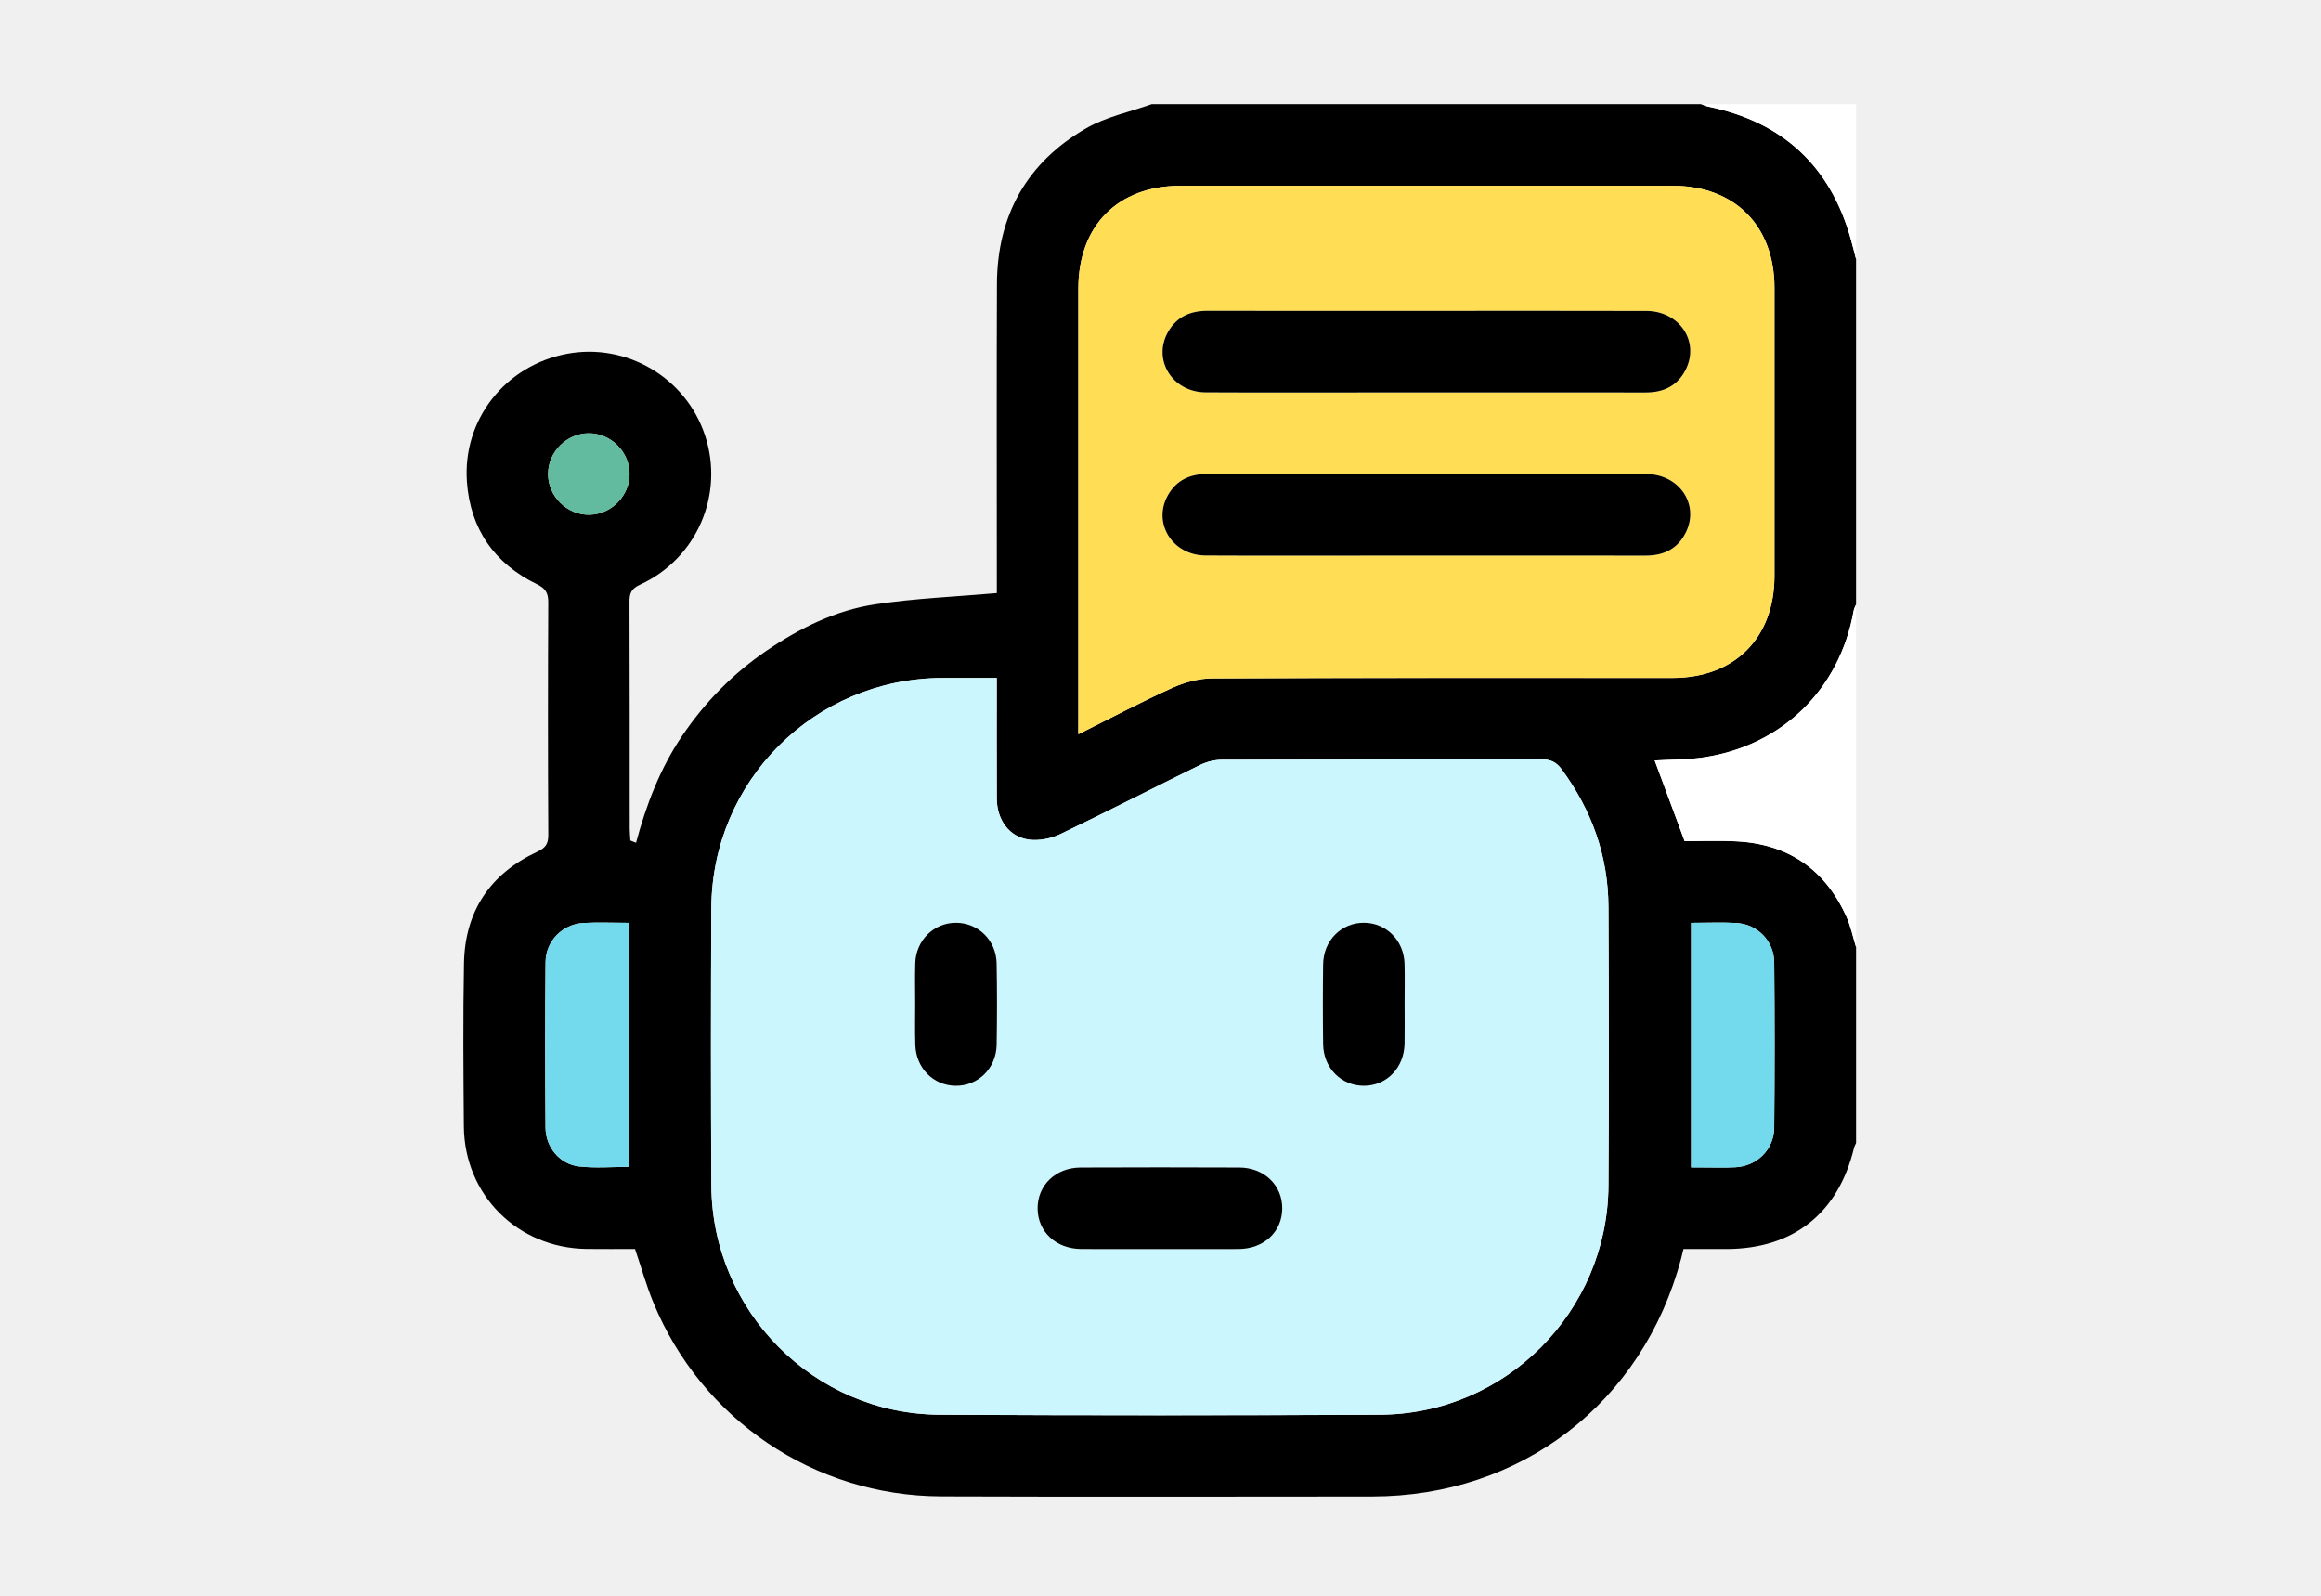
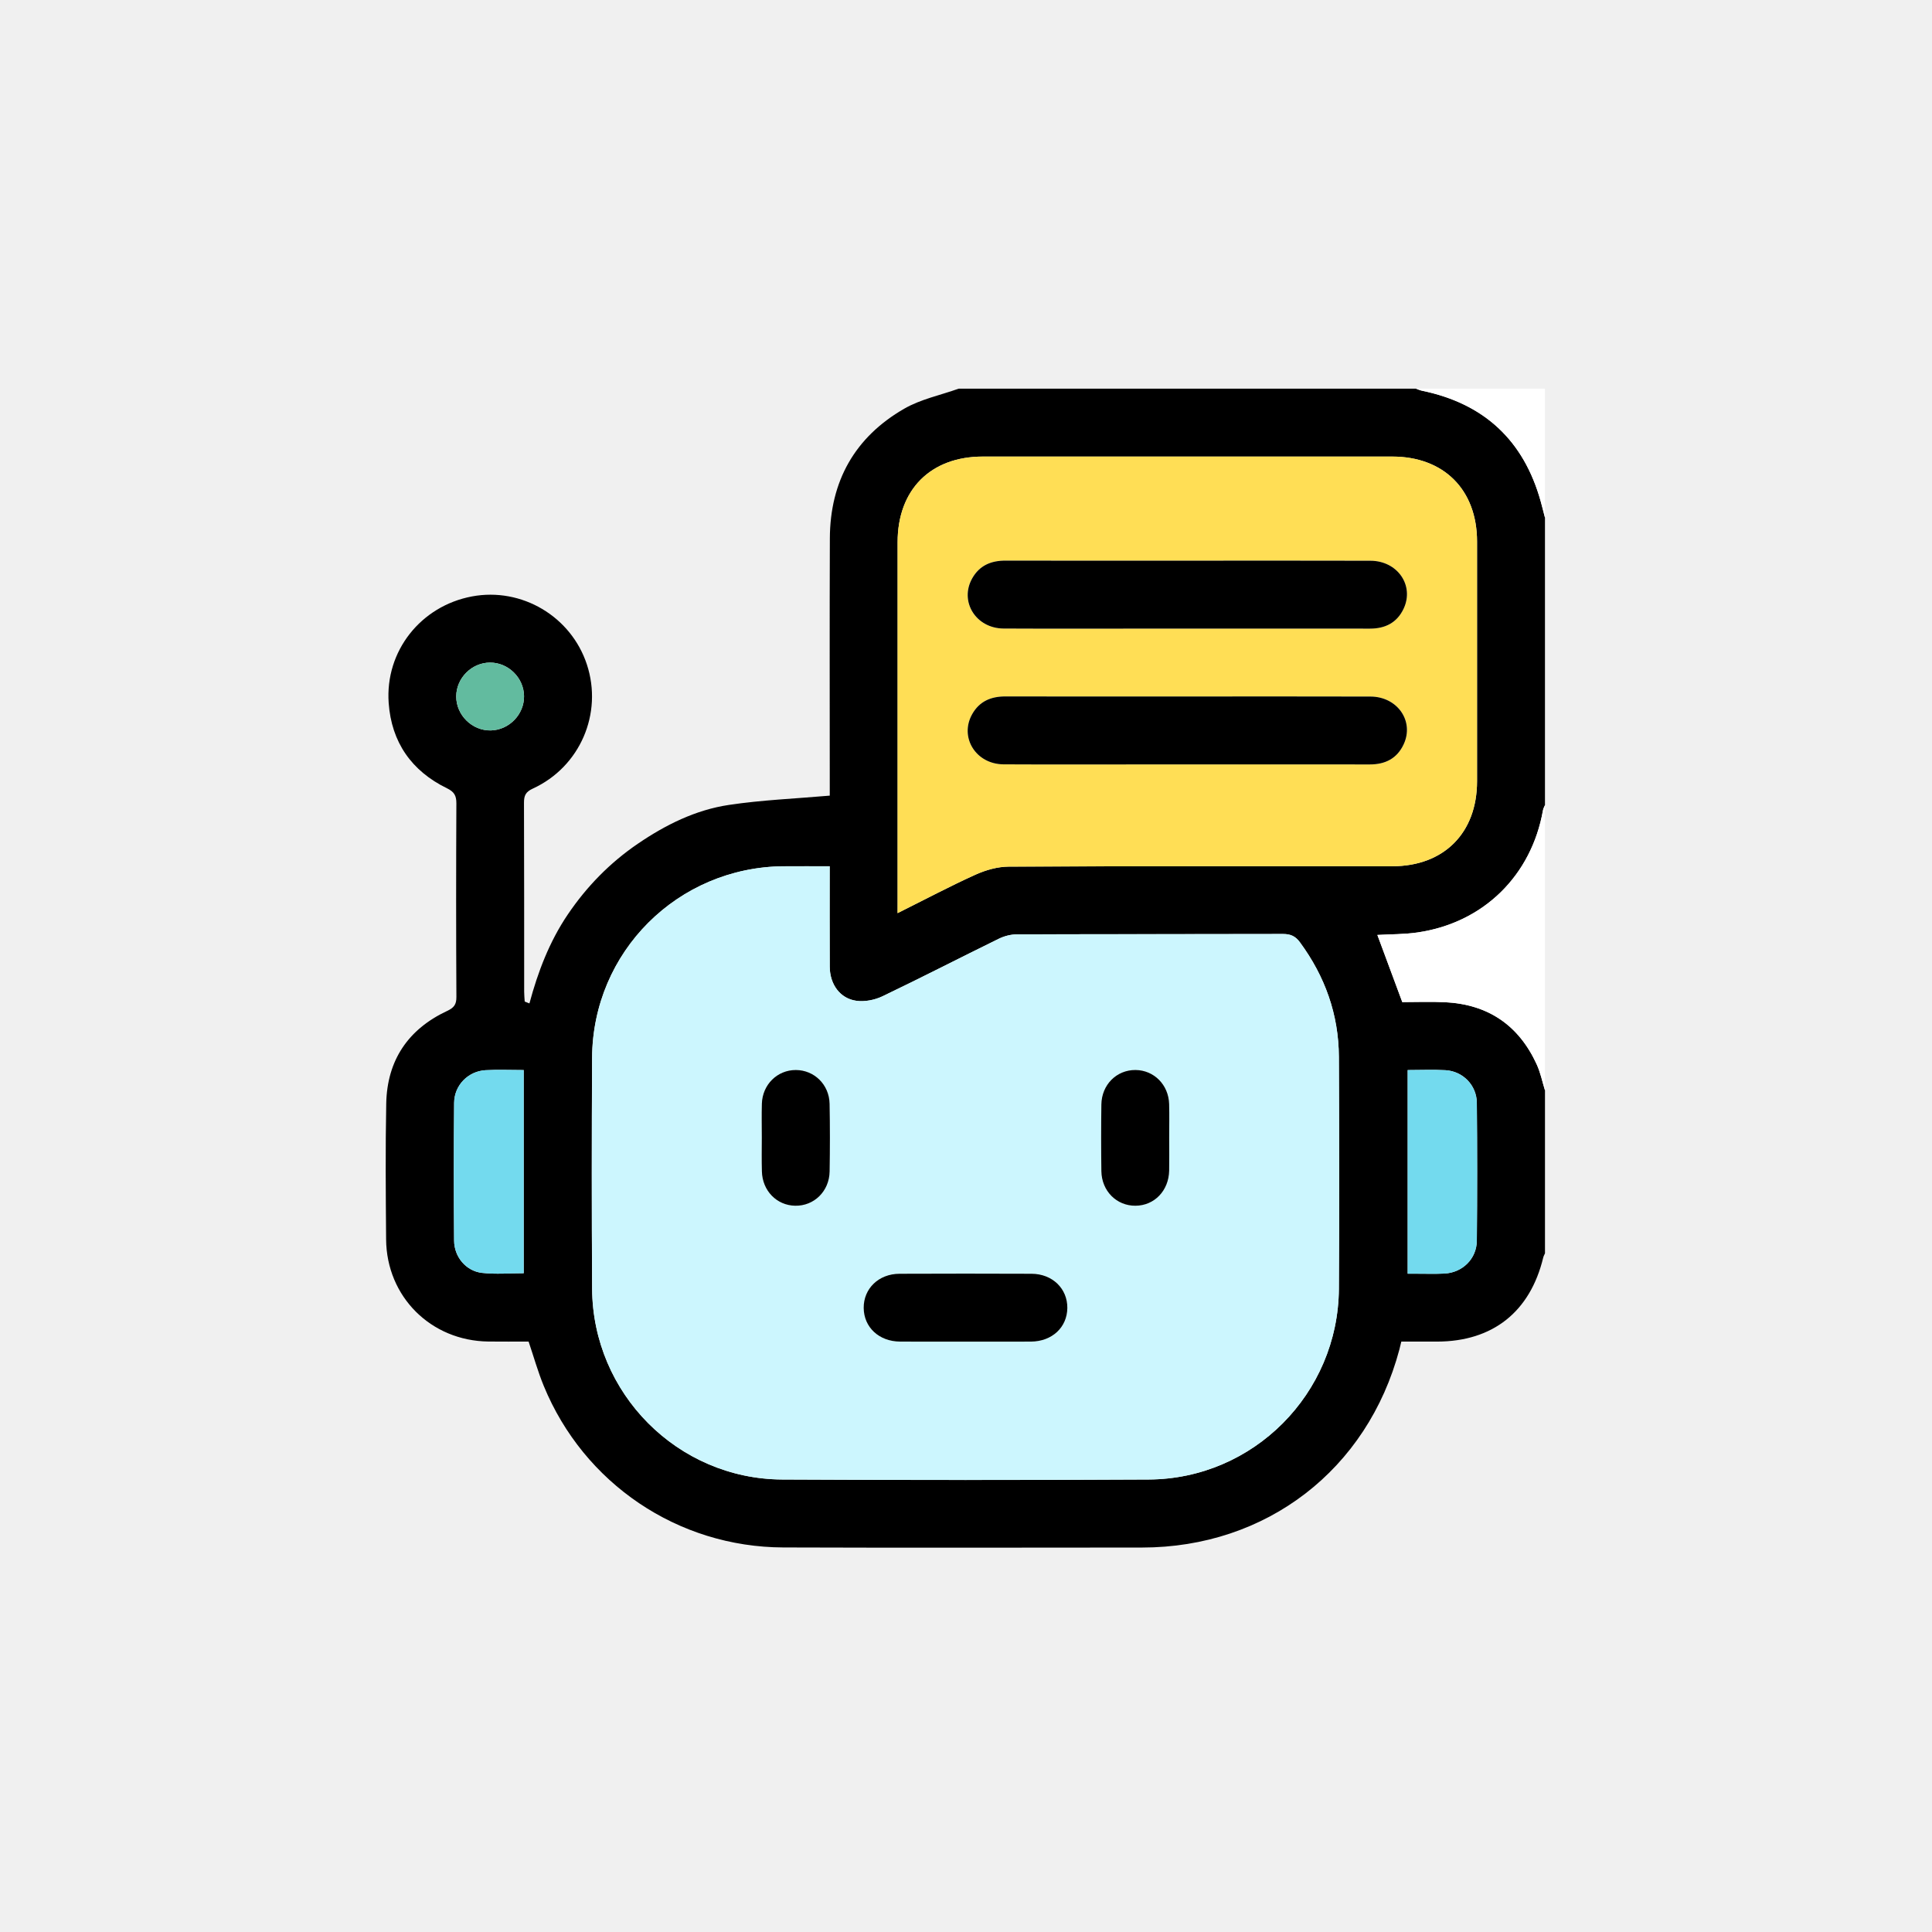
- <svg xmlns="http://www.w3.org/2000/svg" version="1.1" id="Layer_1" x="0px" y="0px" viewBox="0 0 1454.72 1000" style="enable-background:new 0 0 1454.72 1000;" xml:space="preserve">
+ <svg xmlns="http://www.w3.org/2000/svg" width="100" height="100" version="1.1" id="Layer_1" x="0px" y="0px" viewBox="0 0 1454.72 1000" style="enable-background:new 0 0 1454.72 1000;" xml:space="preserve">
  <style type="text/css">
	.st0{fill:#FFFFFF;}
	.st1{fill:#CCF6FE;}
	.st2{fill:#FFDE55;}
	.st3{fill:#73DAEE;}
	.st4{fill:#62BB9F;}
</style>
  <g>
    <path d="M721.87,65.28c114.76,0,229.52,0,344.28,0c1.57,0.55,3.09,1.25,4.68,1.57c46.75,9.66,76.54,37.45,89.31,83.45   c1.11,4.02,2.11,8.07,3.16,12.11c0,72.15,0,144.3,0,216.45c-0.5,1.27-1.25,2.52-1.48,3.86c-8.7,49.22-44.79,84.72-94.26,91.99   c-10.14,1.5-20.52,1.32-30.45,1.91c6.34,17.07,12.5,33.63,18.77,50.56c10.61,0,21.43-0.45,32.18,0.09   c32.5,1.59,55.65,17.43,69.11,47c2.77,6.11,4.11,12.89,6.14,19.36c0,40.9,0,81.81,0,122.71c-0.43,1.05-1.05,2.05-1.3,3.11   c-9.84,40.95-38.02,63.29-79.97,63.36c-9.02,0.02-18.02,0-26.91,0c-0.66,2.68-1.02,4.32-1.45,5.95   c-24.04,90.47-100.13,149.08-193.78,149.12c-90.04,0.05-180.07,0.25-270.11-0.07c-79.42-0.27-150.17-48.15-180.37-121.65   c-4.39-10.66-7.5-21.84-11.41-33.38c-9.98,0-20.18,0.11-30.36-0.02c-43.2-0.55-76.58-33.75-76.92-76.88   c-0.27-34.09-0.57-68.17,0.09-102.24c0.61-32.54,16.41-56.02,45.88-69.81c5.14-2.41,7-4.84,6.95-10.59   c-0.27-48.56-0.25-97.13-0.02-145.71c0.02-5.82-1.61-8.68-7.09-11.36c-26.66-12.98-41.77-34.66-43.88-64.2   c-2.8-39.11,24.22-73.02,62.7-80.24c37.43-7.02,74.67,15.04,86.56,51.29c12.11,36.88-5.16,77.06-40.7,93.38   c-5.45,2.5-6.7,5.27-6.68,10.73c0.18,47.43,0.11,94.85,0.14,142.3c0,2.45,0.27,4.89,0.41,7.34c1.18,0.48,2.36,0.93,3.55,1.41   c6.39-23.82,15.07-46.52,28.77-66.81c14.32-21.2,31.88-39.16,53.02-53.54c20.86-14.2,43.4-25.38,68.38-29.11   c24.79-3.73,50.02-4.73,75.97-7c0-1.84,0-4.89,0-7.95c0-61.93-0.18-123.83,0.07-185.75c0.16-43,18.79-76.22,55.97-97.63   C693.23,73.21,708.1,70.21,721.87,65.28z M624.72,424.9c-12.48,0-23.57-0.07-34.63,0.02c-79.79,0.61-143.87,64.52-144.28,144.28   c-0.3,57.93-0.32,115.85,0.02,173.8c0.45,78.83,64.36,143.26,143.08,143.67c92.01,0.48,184,0.48,276.02,0   c78.79-0.39,142.67-64.65,143.17-143.58c0.39-58.22,0.25-116.42,0-174.64c-0.14-31.95-10.43-60.61-29.36-86.33   c-3.39-4.61-7.09-6.2-12.77-6.2c-66.74,0.18-133.46,0.05-200.21,0.27c-4.59,0.02-9.54,1.27-13.68,3.3   c-29.29,14.34-58.27,29.29-87.67,43.36c-5.79,2.77-13.23,4.25-19.5,3.39c-12.41-1.68-20.09-12.39-20.18-25.72   C624.63,475.58,624.72,450.67,624.72,424.9z M675.85,460.19c20.61-10.27,39.36-20.23,58.65-28.95c7.73-3.5,16.66-6.02,25.07-6.07   c96.24-0.41,192.48-0.25,288.74-0.27c38.86-0.02,63.83-25.02,63.86-63.95c0.05-60.2,0.05-120.37,0-180.57   c-0.02-38.95-24.97-63.93-63.83-63.95c-102.78-0.02-205.55-0.02-308.33,0c-39.34,0-64.13,24.95-64.13,64.52   c-0.02,89.72,0,179.44,0,269.15C675.85,452.85,675.85,455.65,675.85,460.19z M1059.92,578.36c0,51.68,0,102.28,0,153.32   c2.55,0,4.5,0,6.45,0c7.09-0.02,14.2,0.25,21.27-0.11c13.57-0.7,24.22-11.11,24.36-24.75c0.32-34.59,0.32-69.2,0-103.81   c-0.14-13.27-10.54-23.82-23.63-24.57C1079.1,577.93,1069.76,578.36,1059.92,578.36z M394.33,578.36   c-10.11,0-19.45-0.43-28.72,0.09c-13.09,0.75-23.52,11.32-23.66,24.54c-0.32,34.61-0.3,69.2-0.02,103.81   c0.09,12.27,8.98,22.91,21,24.27c10.25,1.16,20.73,0.25,31.41,0.25C394.33,680.24,394.33,629.86,394.33,578.36z M394.58,296.76   c-0.18-13.79-11.84-25.27-25.63-25.22c-13.79,0.05-25.36,11.64-25.43,25.43c-0.07,14.11,11.98,25.95,26.04,25.66   C383.38,322.3,394.76,310.53,394.58,296.76z" />
    <path class="st0" d="M1163.3,593.63c-2-6.48-3.34-13.25-6.14-19.36c-13.45-29.59-36.61-45.4-69.11-47   c-10.75-0.52-21.54-0.09-32.18-0.09c-6.29-16.93-12.43-33.5-18.77-50.56c9.93-0.57,20.32-0.41,30.45-1.91   c49.47-7.29,85.54-42.77,94.26-91.99c0.23-1.34,0.98-2.57,1.48-3.86C1163.3,450.47,1163.3,522.05,1163.3,593.63z" />
    <path class="st0" d="M1163.3,162.43c-1.05-4.05-2.05-8.09-3.16-12.11c-12.77-46-42.56-73.79-89.31-83.45   c-1.61-0.34-3.14-1.05-4.68-1.57c32.38,0,64.77,0,97.15,0C1163.3,97.66,1163.3,130.05,1163.3,162.43z" />
    <path class="st1" d="M624.72,424.9c0,25.77-0.09,50.68,0.05,75.58c0.07,13.36,7.77,24.07,20.18,25.72   c6.27,0.84,13.7-0.64,19.5-3.39c29.41-14.07,58.4-29.02,87.67-43.36c4.14-2.02,9.09-3.3,13.68-3.3   c66.74-0.2,133.46-0.07,200.21-0.27c5.68-0.02,9.36,1.57,12.77,6.2c18.93,25.72,29.22,54.4,29.36,86.33   c0.25,58.22,0.39,116.42,0,174.64c-0.52,78.9-64.4,143.17-143.17,143.58c-92.01,0.45-184,0.48-276.02,0   c-78.72-0.41-142.64-64.81-143.08-143.67c-0.34-57.93-0.3-115.85-0.02-173.8c0.41-79.76,64.49-143.67,144.28-144.28   C601.17,424.83,612.24,424.9,624.72,424.9z M726.12,782.82c16.73,0,33.45,0.09,50.18-0.02c15.86-0.11,27.22-10.73,27.36-25.32   c0.14-14.59-11.23-25.68-26.91-25.75c-33.16-0.14-66.33-0.14-99.49,0c-15.66,0.07-27.04,11.16-26.93,25.72   c0.11,14.54,11.52,25.22,27.32,25.34C693.8,782.91,709.96,782.82,726.12,782.82z M573.59,629.18c0,8.5-0.16,17,0.05,25.5   c0.36,14.57,11.16,25.61,25.04,25.86c14.23,0.27,25.7-10.89,25.95-25.79c0.27-17,0.3-34-0.02-50.97   c-0.27-14.45-11.54-25.41-25.45-25.43c-13.91-0.02-25.09,10.95-25.54,25.36C573.38,612.18,573.61,620.68,573.59,629.18z    M880.35,629.45c0-8.5,0.2-17-0.05-25.5c-0.41-14.52-11.39-25.5-25.27-25.63c-14.23-0.14-25.54,11.04-25.75,26   c-0.23,16.7-0.23,33.43,0,50.13c0.2,15,11.45,26.18,25.68,26.07c14.23-0.11,25.04-11.32,25.36-26.43   C880.49,645.88,880.37,637.67,880.35,629.45z" />
    <path class="st2" d="M675.85,460.19c0-4.52,0-7.32,0-10.11c0-89.72-0.02-179.44,0-269.15c0-39.56,24.79-64.49,64.13-64.52   c102.78-0.02,205.55-0.02,308.33,0c38.86,0,63.81,25,63.83,63.95c0.05,60.2,0.05,120.37,0,180.57   c-0.02,38.95-24.97,63.95-63.86,63.95c-96.24,0.02-192.5-0.14-288.74,0.27c-8.41,0.05-17.34,2.57-25.07,6.07   C715.21,439.95,696.46,449.9,675.85,460.19z M894.87,194.81c-45.97,0-91.94,0.07-137.92-0.05c-10.82-0.02-19.45,3.68-24.88,13.25   c-9.91,17.43,2.66,37.77,23.59,37.88c37.45,0.18,74.9,0.05,112.37,0.05c54.47,0,108.97-0.05,163.44,0.02   c11.59,0.02,20.48-4.5,25.43-15.11c8.16-17.45-4.68-35.95-25-36C986.23,194.72,940.55,194.81,894.87,194.81z M894.87,297.07   c-45.97,0-91.94,0.07-137.92-0.05c-10.82-0.02-19.45,3.68-24.88,13.25c-9.91,17.43,2.66,37.77,23.59,37.88   c36.88,0.18,73.79,0.05,110.67,0.05c55.04,0,110.1-0.05,165.14,0.02c11.59,0.02,20.48-4.5,25.43-15.11   c8.16-17.43-4.66-35.95-24.97-36C986.25,296.98,940.55,297.07,894.87,297.07z" />
    <path class="st3" d="M1059.92,578.36c9.82,0,19.16-0.43,28.45,0.11c13.09,0.75,23.5,11.29,23.63,24.57   c0.34,34.59,0.34,69.2,0,103.81c-0.14,13.63-10.79,24.04-24.36,24.75c-7.07,0.36-14.18,0.09-21.27,0.11c-1.95,0-3.91,0-6.45,0   C1059.92,680.62,1059.92,630.04,1059.92,578.36z" />
    <path class="st3" d="M394.33,578.36c0,51.49,0,101.9,0,152.96c-10.66,0-21.16,0.91-31.41-0.25c-12.02-1.36-20.91-12-21-24.27   c-0.27-34.61-0.3-69.2,0.02-103.81c0.11-13.23,10.57-23.79,23.66-24.54C374.88,577.93,384.22,578.36,394.33,578.36z" />
    <path class="st4" d="M394.58,296.76c0.18,13.77-11.23,25.54-25.02,25.86c-14.09,0.3-26.11-11.54-26.04-25.66   c0.07-13.79,11.66-25.36,25.43-25.43C382.74,271.49,394.42,282.96,394.58,296.76z" />
    <path d="M726.12,782.82c-16.16,0-32.31,0.09-48.47-0.02c-15.82-0.11-27.2-10.79-27.32-25.34c-0.11-14.57,11.27-25.66,26.93-25.72   c33.16-0.14,66.33-0.14,99.49,0c15.66,0.07,27.04,11.16,26.91,25.75c-0.14,14.59-11.5,25.2-27.36,25.32   C759.57,782.91,742.84,782.82,726.12,782.82z" />
    <path d="M573.61,629.18c0-8.5-0.2-17,0.05-25.5c0.43-14.41,11.64-25.38,25.54-25.36c13.88,0.02,25.18,10.98,25.45,25.43   c0.32,17,0.3,34,0.02,50.97c-0.25,14.91-11.73,26.07-25.95,25.79c-13.88-0.25-24.7-11.29-25.04-25.86   C573.43,646.17,573.59,637.67,573.61,629.18z" />
    <path d="M880.35,629.45c0,8.2,0.14,16.43-0.02,24.63c-0.3,15.13-11.14,26.34-25.36,26.43c-14.23,0.11-25.47-11.09-25.68-26.07   c-0.23-16.7-0.23-33.43,0-50.13c0.2-14.95,11.5-26.13,25.75-26c13.88,0.14,24.86,11.14,25.27,25.63   C880.55,612.45,880.35,620.95,880.35,629.45z" />
    <path d="M894.87,194.81c45.68,0,91.38-0.09,137.05,0.05c20.32,0.05,33.13,18.54,25,36c-4.95,10.61-13.84,15.13-25.43,15.11   c-54.47-0.07-108.97-0.02-163.44-0.02c-37.45,0-74.92,0.14-112.37-0.05c-20.93-0.11-33.5-20.45-23.59-37.88   c5.43-9.57,14.07-13.27,24.88-13.25C802.93,194.88,848.9,194.81,894.87,194.81z" />
    <path d="M894.87,297.07c45.68,0,91.38-0.09,137.05,0.05c20.32,0.05,33.13,18.57,24.97,36c-4.95,10.61-13.84,15.13-25.43,15.11   c-55.04-0.07-110.1-0.02-165.14-0.02c-36.88,0-73.79,0.14-110.67-0.05c-20.93-0.11-33.47-20.45-23.59-37.88   c5.43-9.57,14.07-13.27,24.88-13.25C802.93,297.14,848.9,297.07,894.87,297.07z" />
  </g>
</svg>
